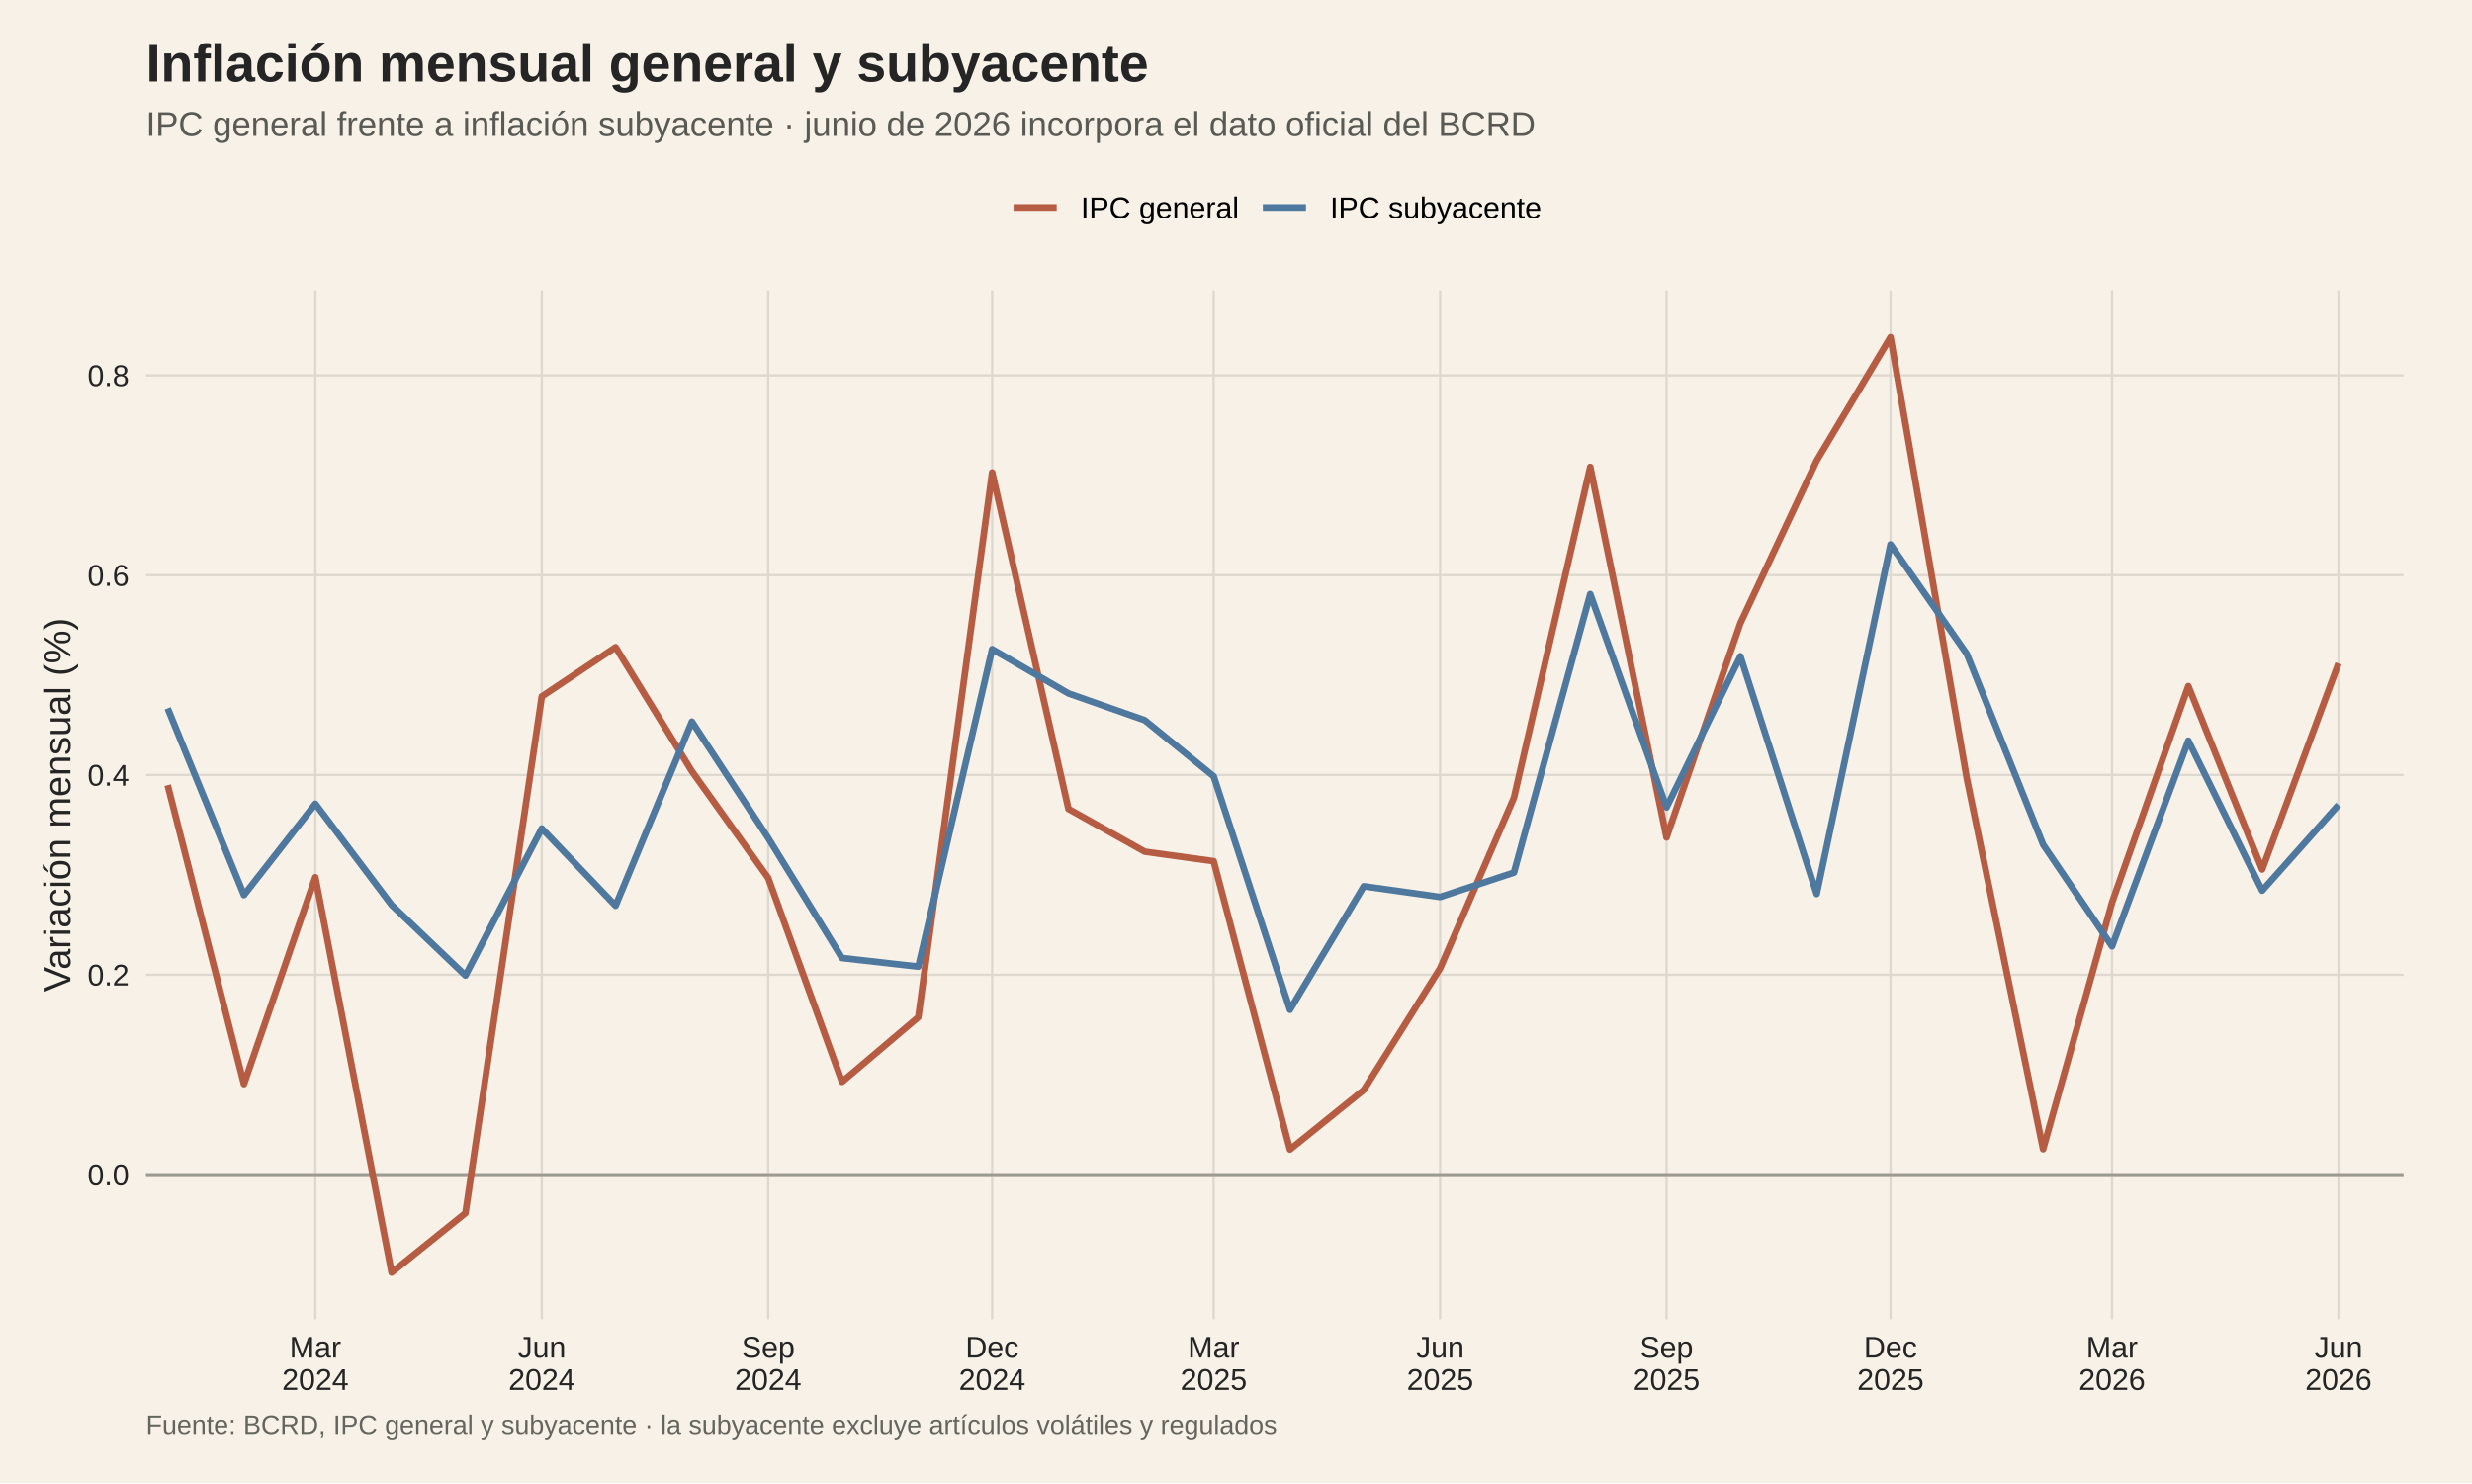
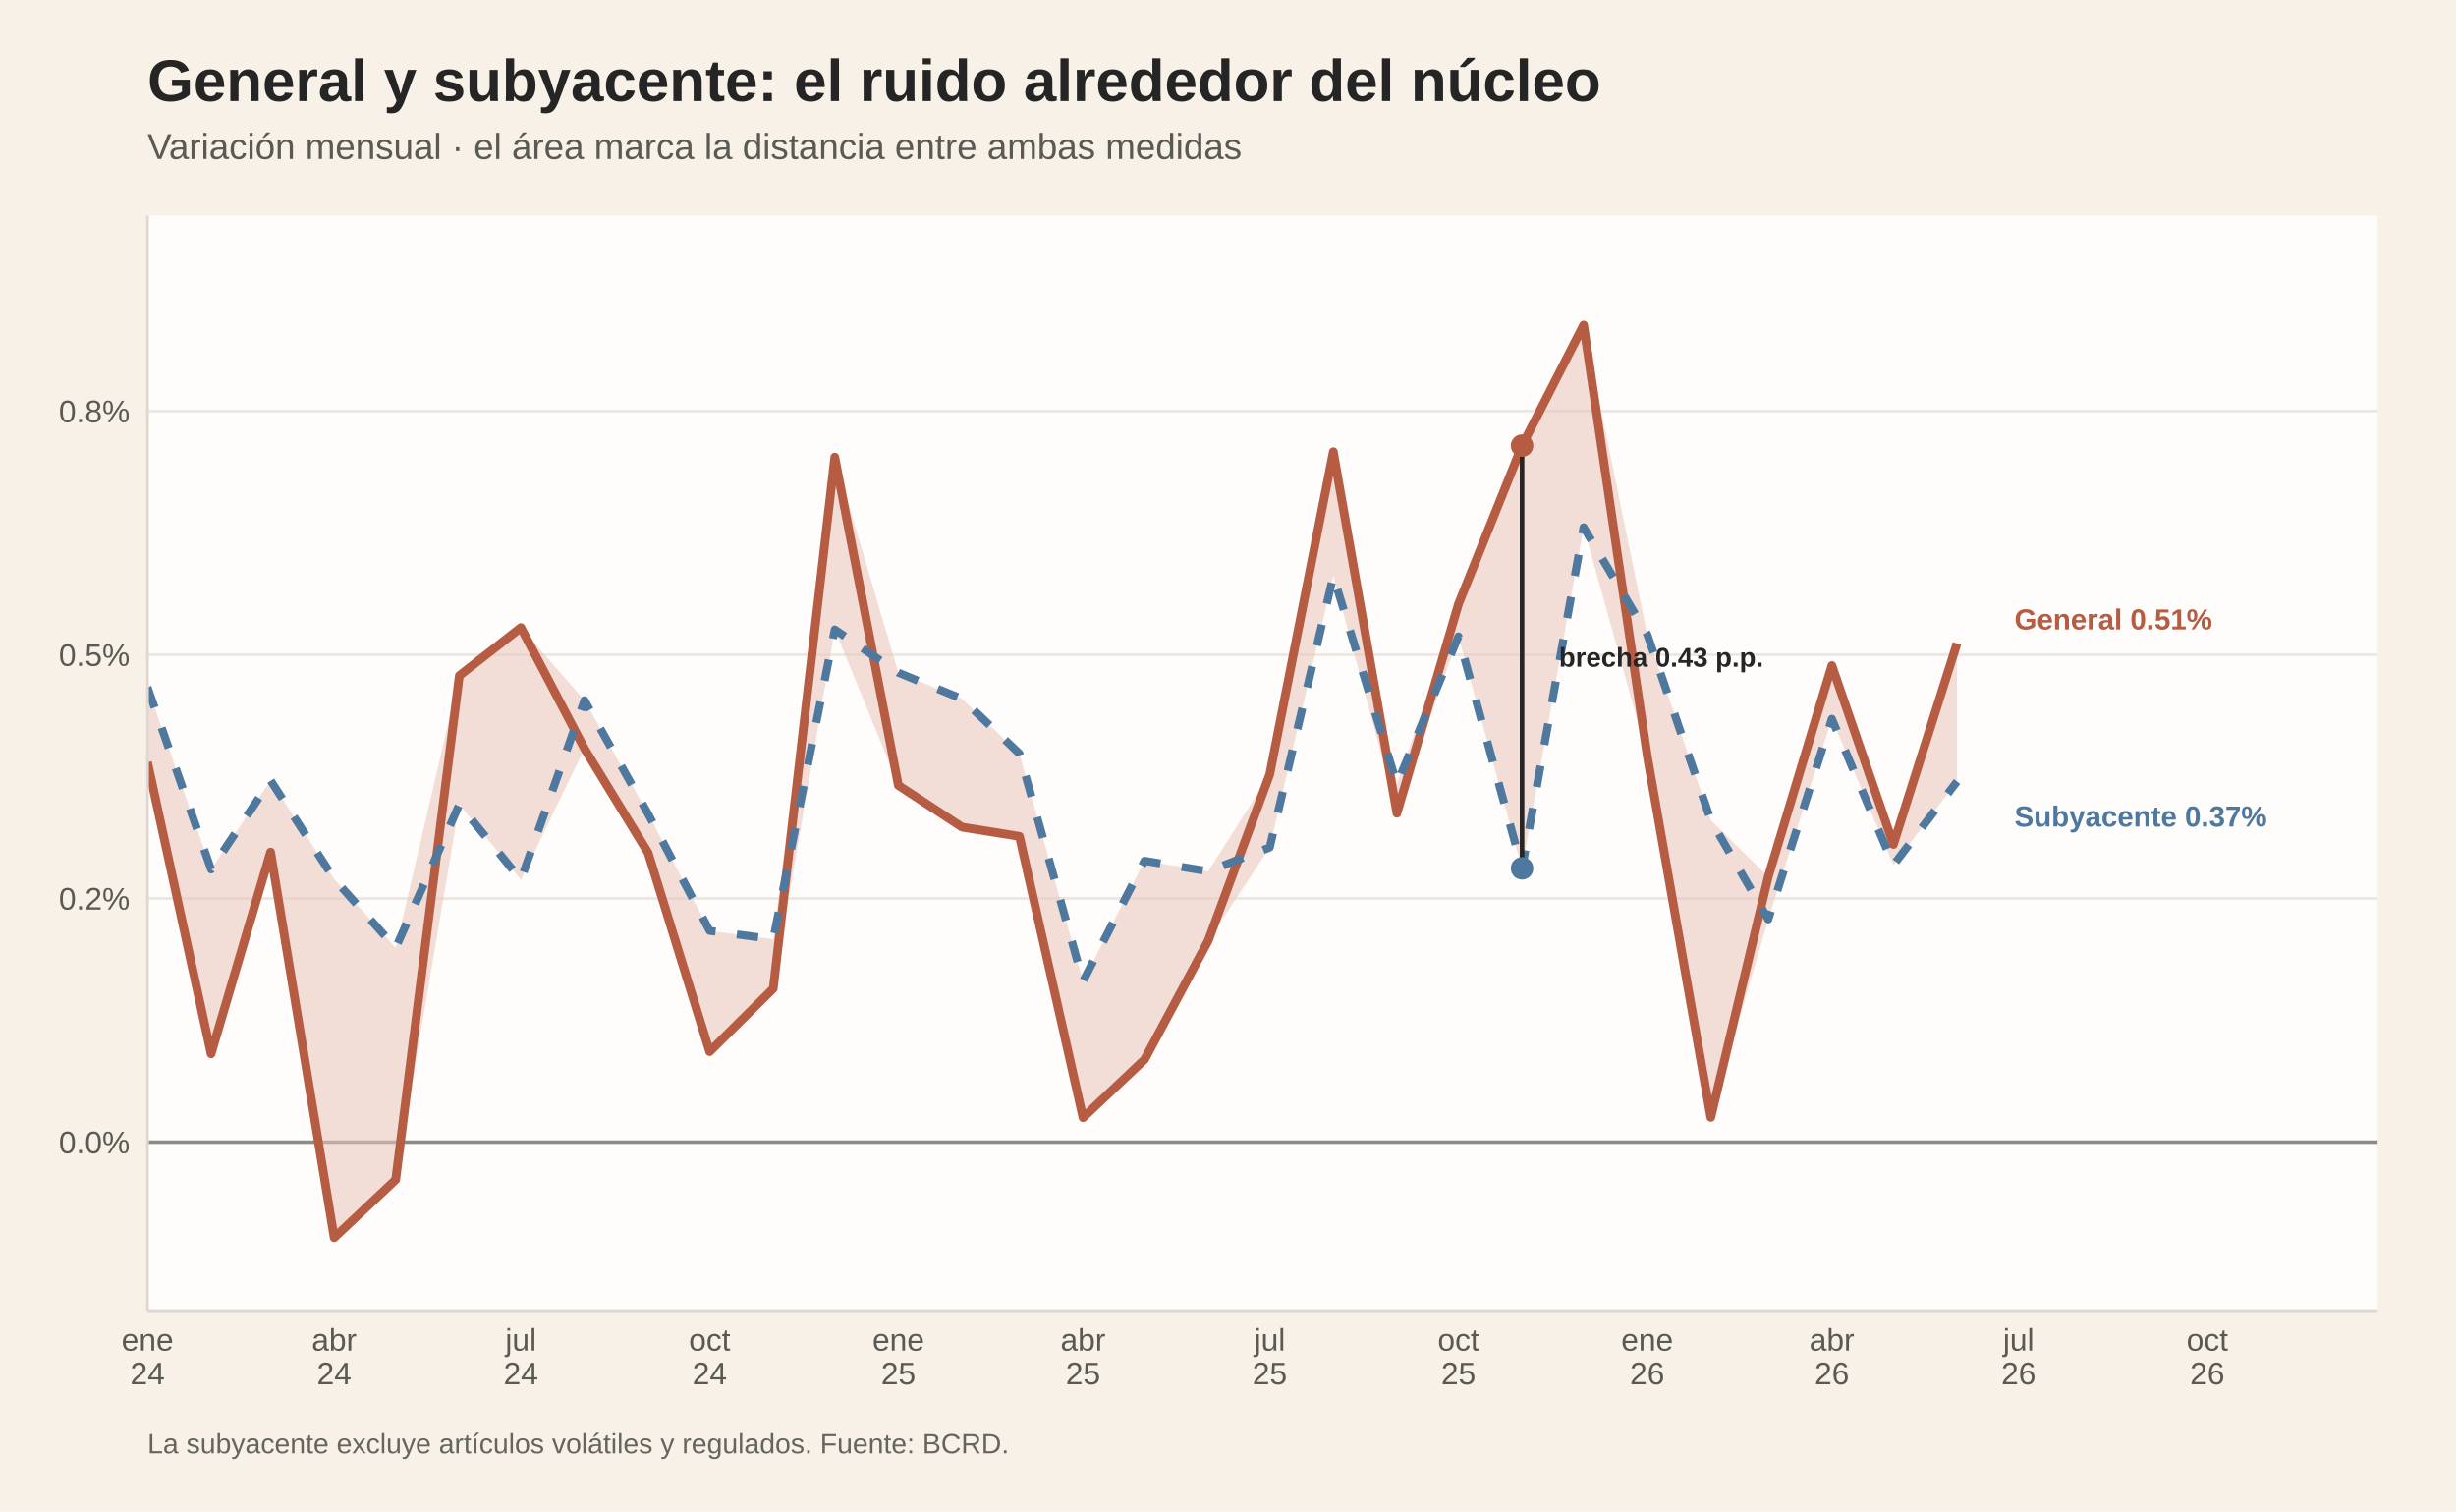
- <svg xmlns="http://www.w3.org/2000/svg" width="792.00pt" height="475.20pt" viewBox="0 0 792.00 475.20">
+ <svg xmlns="http://www.w3.org/2000/svg" width="748.80pt" height="460.80pt" viewBox="0 0 748.80 460.80">
  <g class="svglite">
    <defs>
      <style type="text/css">
    .svglite line, .svglite polyline, .svglite polygon, .svglite path, .svglite rect, .svglite circle {
      fill: none;
      stroke: #000000;
      stroke-linecap: round;
      stroke-linejoin: round;
      stroke-miterlimit: 10.00;
    }
    .svglite text {
      white-space: pre;
    }
    .svglite g.glyphgroup path {
      fill: inherit;
      stroke: none;
    }
  </style>
    </defs>
    <rect width="100%" height="100%" style="stroke: none; fill: #F7F1E7;" />
    <defs>
-       <clipPath id="cpMC4wMHw3OTIuMDB8MC4wMHw0NzUuMjA=">
-         <rect x="0.00" y="0.00" width="792.00" height="475.20" />
+       <clipPath id="cpMC4wMHw3NDguODB8MC4wMHw0NjAuODA=">
+         <rect x="0.00" y="0.00" width="748.80" height="460.80" />
      </clipPath>
    </defs>
-     <g clip-path="url(#cpMC4wMHw3OTIuMDB8MC4wMHw0NzUuMjA=)">
-       <rect x="0.00" y="0.00" width="792.00" height="475.20" style="stroke-width: 1.16; stroke: none; fill: #F7F1E7;" />
+     <g clip-path="url(#cpMC4wMHw3NDguODB8MC4wMHw0NjAuODA=)">
+       <rect x="0.00" y="-0" width="748.80" height="460.80" style="stroke-width: 1.16; stroke: none; fill: #F7F1E7;" />
    </g>
    <defs>
-       <clipPath id="cpNDYuNzZ8NzcwLjA4fDkzLjA0fDQyMi43Ng==">
-         <rect x="46.76" y="93.04" width="723.32" height="329.72" />
+       <clipPath id="cpNDQuOTd8NzI0Ljg5fDY1LjczfDM5OS41OQ==">
+         <rect x="44.97" y="65.73" width="679.92" height="333.86" />
      </clipPath>
    </defs>
-     <g clip-path="url(#cpNDYuNzZ8NzcwLjA4fDkzLjA0fDQyMi43Ng==)">
-       <rect x="46.76" y="93.04" width="723.32" height="329.72" style="stroke-width: 1.16; stroke: none; fill: #F7F1E7;" />
-       <polyline points="46.76,376.38 770.08,376.38 " style="stroke-width: 0.75; stroke: #DED9D0; stroke-linecap: butt;" />
-       <polyline points="46.76,312.35 770.08,312.35 " style="stroke-width: 0.75; stroke: #DED9D0; stroke-linecap: butt;" />
-       <polyline points="46.76,248.32 770.08,248.32 " style="stroke-width: 0.75; stroke: #DED9D0; stroke-linecap: butt;" />
-       <polyline points="46.76,184.29 770.08,184.29 " style="stroke-width: 0.75; stroke: #DED9D0; stroke-linecap: butt;" />
-       <polyline points="46.76,120.26 770.08,120.26 " style="stroke-width: 0.75; stroke: #DED9D0; stroke-linecap: butt;" />
-       <polyline points="101.03,422.76 101.03,93.04 " style="stroke-width: 0.75; stroke: #DED9D0; stroke-linecap: butt;" />
-       <polyline points="173.58,422.76 173.58,93.04 " style="stroke-width: 0.75; stroke: #DED9D0; stroke-linecap: butt;" />
-       <polyline points="246.12,422.76 246.12,93.04 " style="stroke-width: 0.75; stroke: #DED9D0; stroke-linecap: butt;" />
-       <polyline points="317.88,422.76 317.88,93.04 " style="stroke-width: 0.75; stroke: #DED9D0; stroke-linecap: butt;" />
-       <polyline points="388.85,422.76 388.85,93.04 " style="stroke-width: 0.75; stroke: #DED9D0; stroke-linecap: butt;" />
-       <polyline points="461.40,422.76 461.40,93.04 " style="stroke-width: 0.75; stroke: #DED9D0; stroke-linecap: butt;" />
-       <polyline points="533.94,422.76 533.94,93.04 " style="stroke-width: 0.75; stroke: #DED9D0; stroke-linecap: butt;" />
-       <polyline points="605.70,422.76 605.70,93.04 " style="stroke-width: 0.75; stroke: #DED9D0; stroke-linecap: butt;" />
-       <polyline points="676.67,422.76 676.67,93.04 " style="stroke-width: 0.75; stroke: #DED9D0; stroke-linecap: butt;" />
-       <polyline points="749.22,422.76 749.22,93.04 " style="stroke-width: 0.75; stroke: #DED9D0; stroke-linecap: butt;" />
-       <line x1="46.76" y1="376.38" x2="770.08" y2="376.38" style="stroke-width: 0.96; stroke: #9B9B94; stroke-linecap: butt;" />
-       <polyline points="53.72,251.59 78.16,347.38 101.03,281.11 125.47,407.77 149.13,388.72 173.58,223.17 197.23,207.38 221.68,247.15 246.12,281.32 269.78,346.66 294.22,325.94 317.88,151.40 342.33,259.21 366.77,272.91 388.85,275.95 413.29,368.35 436.95,349.25 461.40,310.28 485.05,255.62 509.50,149.62 533.94,268.35 557.60,199.68 582.04,147.61 605.70,108.03 630.15,249.46 654.59,368.24 676.67,289.21 701.12,219.86 724.77,278.60 749.22,212.59 " style="stroke-width: 2.13; stroke: #B65C43; stroke-linecap: butt;" />
-       <polyline points="53.72,226.98 78.16,286.81 101.03,257.57 125.47,289.98 149.13,312.59 173.58,265.47 197.23,290.22 221.68,231.25 246.12,268.53 269.78,306.98 294.22,309.74 317.88,208.01 342.33,222.20 366.77,230.78 388.85,248.76 413.29,323.56 436.95,283.99 461.40,287.42 485.05,279.60 509.50,190.37 533.94,258.73 557.60,210.28 582.04,286.45 605.70,174.46 630.15,209.56 654.59,270.64 676.67,303.23 701.12,237.35 724.77,285.39 749.22,257.92 " style="stroke-width: 2.13; stroke: #4F789F; stroke-linecap: butt;" />
+     <g clip-path="url(#cpNDQuOTd8NzI0Ljg5fDY1LjczfDM5OS41OQ==)">
+       <rect x="44.97" y="65.73" width="679.92" height="333.86" style="stroke-width: 1.16; stroke: none; fill: #FFFDFC;" />
+       <polyline points="44.97,348.20 724.89,348.20 " style="stroke-width: 0.85; stroke: #ECE7DE; stroke-linecap: butt;" />
+       <polyline points="44.97,273.91 724.89,273.91 " style="stroke-width: 0.85; stroke: #ECE7DE; stroke-linecap: butt;" />
+       <polyline points="44.97,199.62 724.89,199.62 " style="stroke-width: 0.85; stroke: #ECE7DE; stroke-linecap: butt;" />
+       <polyline points="44.97,125.32 724.89,125.32 " style="stroke-width: 0.85; stroke: #ECE7DE; stroke-linecap: butt;" />
+       <line x1="44.97" y1="348.20" x2="724.89" y2="348.20" style="stroke-width: 1.07; stroke: #8E8B84; stroke-linecap: butt;" />
+       <polygon points="44.97,209.53 64.36,265.06 82.50,237.92 101.89,268.00 120.65,288.99 140.05,205.99 158.81,191.33 178.20,213.49 197.59,248.10 216.36,283.78 235.75,286.34 254.51,139.37 273.90,205.09 293.29,213.05 310.81,229.75 330.20,299.17 348.96,262.44 368.35,265.62 387.12,236.11 406.51,137.72 425.90,239.00 444.66,184.19 464.06,135.86 482.82,99.12 502.21,193.36 521.60,250.05 539.12,267.29 558.51,202.92 577.27,257.44 596.66,196.17 596.66,238.25 577.27,263.74 558.51,219.15 539.12,280.30 521.60,340.65 502.21,230.39 482.82,160.77 464.06,264.73 444.66,194.03 425.90,247.93 406.51,175.54 387.12,258.37 368.35,286.84 348.96,323.02 330.20,340.75 310.81,254.98 293.29,252.16 273.90,239.44 254.51,191.92 235.75,301.38 216.36,320.61 197.59,259.97 178.20,228.25 158.81,268.22 140.05,245.25 120.65,359.65 101.89,377.34 82.50,259.77 64.36,321.28 44.97,232.37 " style="stroke-width: 0.00; stroke: none; stroke-linecap: butt; fill: #E7C5B8; fill-opacity: 0.55;" />
+       <polyline points="44.97,209.53 64.36,265.06 82.50,237.92 101.89,268.00 120.65,288.99 140.05,205.99 158.81,191.33 178.20,213.49 197.59,248.10 216.36,283.78 235.75,286.34 254.51,139.37 273.90,205.09 293.29,213.05 310.81,229.75 330.20,299.17 348.96,262.44 368.35,265.62 387.12,236.11 406.51,137.72 425.90,239.00 444.66,184.19 464.06,135.86 482.82,99.12 502.21,193.36 521.60,250.05 539.12,267.29 558.51,202.92 577.27,257.44 596.66,196.17 " style="stroke-width: 1.16; stroke: none; stroke-linecap: butt;" />
+       <polyline points="596.66,238.25 577.27,263.74 558.51,219.15 539.12,280.30 521.60,340.65 502.21,230.39 482.82,160.77 464.06,264.73 444.66,194.03 425.90,247.93 406.51,175.54 387.12,258.37 368.35,286.84 348.96,323.02 330.20,340.75 310.81,254.98 293.29,252.16 273.90,239.44 254.51,191.92 235.75,301.38 216.36,320.61 197.59,259.97 178.20,228.25 158.81,268.22 140.05,245.25 120.65,359.65 101.89,377.34 82.50,259.77 64.36,321.28 44.97,232.37 " style="stroke-width: 1.16; stroke: none; stroke-linecap: butt;" />
+       <polyline points="44.97,232.37 64.36,321.28 82.50,259.77 101.89,377.34 120.65,359.65 140.05,205.99 158.81,191.33 178.20,228.25 197.59,259.97 216.36,320.61 235.75,301.38 254.51,139.37 273.90,239.44 293.29,252.16 310.81,254.98 330.20,340.75 348.96,323.02 368.35,286.84 387.12,236.11 406.51,137.72 425.90,247.93 444.66,184.19 464.06,135.86 482.82,99.12 502.21,230.39 521.60,340.65 539.12,267.29 558.51,202.92 577.27,257.44 596.66,196.17 " style="stroke-width: 2.67; stroke: #B65C43; stroke-linecap: butt;" />
+       <polyline points="44.97,209.53 64.36,265.06 82.50,237.92 101.89,268.00 120.65,288.99 140.05,245.25 158.81,268.22 178.20,213.49 197.59,248.10 216.36,283.78 235.75,286.34 254.51,191.92 273.90,205.09 293.29,213.05 310.81,229.75 330.20,299.17 348.96,262.44 368.35,265.62 387.12,258.37 406.51,175.54 425.90,239.00 444.66,194.03 464.06,264.73 482.82,160.77 502.21,193.36 521.60,250.05 539.12,280.30 558.51,219.15 577.27,263.74 596.66,238.25 " style="stroke-width: 2.45; stroke: #4F789F; stroke-dasharray: 6.54,6.54; stroke-linecap: butt;" />
+       <line x1="464.06" y1="135.86" x2="464.06" y2="264.73" style="stroke-width: 1.39; stroke: #252525; stroke-linecap: butt;" />
+       <circle cx="464.06" cy="135.86" r="3.05" style="stroke-width: 0.77; stroke: #B65C43; fill: #B65C43;" />
+       <circle cx="464.06" cy="264.73" r="3.05" style="stroke-width: 0.77; stroke: #4F789F; fill: #4F789F;" />
+       <text x="475.31" y="203.25" style="font-size: 8.25px; font-weight: bold;fill: #252525; font-family: &quot;Arial&quot;;" textLength="62.44px" lengthAdjust="spacingAndGlyphs">brecha 0.43 p.p.</text>
+       <text x="614.18" y="191.89" style="font-size: 8.82px; font-weight: bold;fill: #B65C43; font-family: &quot;Arial&quot;;" textLength="60.30px" lengthAdjust="spacingAndGlyphs">General 0.51%</text>
+       <text x="614.18" y="251.98" style="font-size: 8.82px; font-weight: bold;fill: #4F789F; font-family: &quot;Arial&quot;;" textLength="76.97px" lengthAdjust="spacingAndGlyphs">Subyacente 0.37%</text>
    </g>
-     <g clip-path="url(#cpMC4wMHw3OTIuMDB8MC4wMHw0NzUuMjA=)">
-       <text x="41.38" y="379.81" text-anchor="end" style="font-size: 9.60px;fill: #252525; font-family: &quot;Arial&quot;;" textLength="13.33px" lengthAdjust="spacingAndGlyphs">0.0</text>
-       <text x="41.38" y="315.78" text-anchor="end" style="font-size: 9.60px;fill: #252525; font-family: &quot;Arial&quot;;" textLength="13.33px" lengthAdjust="spacingAndGlyphs">0.2</text>
-       <text x="41.38" y="251.75" text-anchor="end" style="font-size: 9.60px;fill: #252525; font-family: &quot;Arial&quot;;" textLength="13.33px" lengthAdjust="spacingAndGlyphs">0.4</text>
-       <text x="41.38" y="187.72" text-anchor="end" style="font-size: 9.60px;fill: #252525; font-family: &quot;Arial&quot;;" textLength="13.33px" lengthAdjust="spacingAndGlyphs">0.6</text>
-       <text x="41.38" y="123.69" text-anchor="end" style="font-size: 9.60px;fill: #252525; font-family: &quot;Arial&quot;;" textLength="13.33px" lengthAdjust="spacingAndGlyphs">0.8</text>
-       <text x="101.03" y="435.01" text-anchor="middle" style="font-size: 9.60px;fill: #252525; font-family: &quot;Arial&quot;;" textLength="16.50px" lengthAdjust="spacingAndGlyphs">Mar</text>
-       <text x="101.03" y="445.37" text-anchor="middle" style="font-size: 9.60px;fill: #252525; font-family: &quot;Arial&quot;;" textLength="21.31px" lengthAdjust="spacingAndGlyphs">2024</text>
-       <text x="173.58" y="435.01" text-anchor="middle" style="font-size: 9.60px;fill: #252525; font-family: &quot;Arial&quot;;" textLength="15.45px" lengthAdjust="spacingAndGlyphs">Jun</text>
-       <text x="173.58" y="445.37" text-anchor="middle" style="font-size: 9.60px;fill: #252525; font-family: &quot;Arial&quot;;" textLength="21.31px" lengthAdjust="spacingAndGlyphs">2024</text>
-       <text x="246.12" y="435.01" text-anchor="middle" style="font-size: 9.60px;fill: #252525; font-family: &quot;Arial&quot;;" textLength="17.06px" lengthAdjust="spacingAndGlyphs">Sep</text>
-       <text x="246.12" y="445.37" text-anchor="middle" style="font-size: 9.60px;fill: #252525; font-family: &quot;Arial&quot;;" textLength="21.31px" lengthAdjust="spacingAndGlyphs">2024</text>
-       <text x="317.88" y="435.01" text-anchor="middle" style="font-size: 9.60px;fill: #252525; font-family: &quot;Arial&quot;;" textLength="17.05px" lengthAdjust="spacingAndGlyphs">Dec</text>
-       <text x="317.88" y="445.37" text-anchor="middle" style="font-size: 9.60px;fill: #252525; font-family: &quot;Arial&quot;;" textLength="21.31px" lengthAdjust="spacingAndGlyphs">2024</text>
-       <text x="388.85" y="435.01" text-anchor="middle" style="font-size: 9.60px;fill: #252525; font-family: &quot;Arial&quot;;" textLength="16.50px" lengthAdjust="spacingAndGlyphs">Mar</text>
-       <text x="388.85" y="445.37" text-anchor="middle" style="font-size: 9.60px;fill: #252525; font-family: &quot;Arial&quot;;" textLength="21.31px" lengthAdjust="spacingAndGlyphs">2025</text>
-       <text x="461.40" y="435.01" text-anchor="middle" style="font-size: 9.60px;fill: #252525; font-family: &quot;Arial&quot;;" textLength="15.45px" lengthAdjust="spacingAndGlyphs">Jun</text>
-       <text x="461.40" y="445.37" text-anchor="middle" style="font-size: 9.60px;fill: #252525; font-family: &quot;Arial&quot;;" textLength="21.31px" lengthAdjust="spacingAndGlyphs">2025</text>
-       <text x="533.94" y="435.01" text-anchor="middle" style="font-size: 9.60px;fill: #252525; font-family: &quot;Arial&quot;;" textLength="17.06px" lengthAdjust="spacingAndGlyphs">Sep</text>
-       <text x="533.94" y="445.37" text-anchor="middle" style="font-size: 9.60px;fill: #252525; font-family: &quot;Arial&quot;;" textLength="21.31px" lengthAdjust="spacingAndGlyphs">2025</text>
-       <text x="605.70" y="435.01" text-anchor="middle" style="font-size: 9.60px;fill: #252525; font-family: &quot;Arial&quot;;" textLength="17.05px" lengthAdjust="spacingAndGlyphs">Dec</text>
-       <text x="605.70" y="445.37" text-anchor="middle" style="font-size: 9.60px;fill: #252525; font-family: &quot;Arial&quot;;" textLength="21.31px" lengthAdjust="spacingAndGlyphs">2025</text>
-       <text x="676.67" y="435.01" text-anchor="middle" style="font-size: 9.60px;fill: #252525; font-family: &quot;Arial&quot;;" textLength="16.50px" lengthAdjust="spacingAndGlyphs">Mar</text>
-       <text x="676.67" y="445.37" text-anchor="middle" style="font-size: 9.60px;fill: #252525; font-family: &quot;Arial&quot;;" textLength="21.31px" lengthAdjust="spacingAndGlyphs">2026</text>
-       <text x="749.22" y="435.01" text-anchor="middle" style="font-size: 9.60px;fill: #252525; font-family: &quot;Arial&quot;;" textLength="15.45px" lengthAdjust="spacingAndGlyphs">Jun</text>
-       <text x="749.22" y="445.37" text-anchor="middle" style="font-size: 9.60px;fill: #252525; font-family: &quot;Arial&quot;;" textLength="21.31px" lengthAdjust="spacingAndGlyphs">2026</text>
-       <text transform="translate(22.54,257.90) rotate(-90)" text-anchor="middle" style="font-size: 12.00px;fill: #252525; font-family: &quot;Arial&quot;;" textLength="119.83px" lengthAdjust="spacingAndGlyphs">Variación mensual (%)</text>
-       <line x1="324.74" y1="66.47" x2="338.56" y2="66.47" style="stroke-width: 2.13; stroke: #B65C43; stroke-linecap: butt;" />
-       <line x1="404.60" y1="66.47" x2="418.42" y2="66.47" style="stroke-width: 2.13; stroke: #4F789F; stroke-linecap: butt;" />
-       <text x="346.27" y="69.90" style="font-size: 9.60px; font-family: &quot;Arial&quot;;" textLength="50.62px" lengthAdjust="spacingAndGlyphs">IPC general</text>
-       <text x="426.13" y="69.90" style="font-size: 9.60px; font-family: &quot;Arial&quot;;" textLength="67.70px" lengthAdjust="spacingAndGlyphs">IPC subyacente</text>
-       <text x="46.76" y="43.56" style="font-size: 11.00px;fill: #5A5A55; font-family: &quot;Arial&quot;;" textLength="445.47px" lengthAdjust="spacingAndGlyphs">IPC general frente a inflación subyacente · junio de 2026 incorpora el dato oficial del BCRD</text>
-       <text x="46.76" y="26.12" style="font-size: 17.00px; font-weight: bold;fill: #252525; font-family: &quot;Arial&quot;;" textLength="321.20px" lengthAdjust="spacingAndGlyphs">Inflación mensual general y subyacente</text>
-       <text x="46.76" y="459.46" style="font-size: 8.50px;fill: #65655F; font-family: &quot;Arial&quot;;" textLength="362.61px" lengthAdjust="spacingAndGlyphs">Fuente: BCRD, IPC general y subyacente · la subyacente excluye artículos volátiles y regulados</text>
+     <g clip-path="url(#cpMC4wMHw3NDguODB8MC4wMHw0NjAuODA=)">
+       <polyline points="44.97,399.59 44.97,65.73 " style="stroke-width: 0.85; stroke: #DED9D0; stroke-linecap: butt;" />
+       <text x="39.59" y="351.59" text-anchor="end" style="font-size: 9.50px;fill: #5A5A55; font-family: &quot;Arial&quot;;" textLength="21.66px" lengthAdjust="spacingAndGlyphs">0.0%</text>
+       <text x="39.59" y="277.30" text-anchor="end" style="font-size: 9.50px;fill: #5A5A55; font-family: &quot;Arial&quot;;" textLength="21.66px" lengthAdjust="spacingAndGlyphs">0.2%</text>
+       <text x="39.59" y="203.01" text-anchor="end" style="font-size: 9.50px;fill: #5A5A55; font-family: &quot;Arial&quot;;" textLength="21.66px" lengthAdjust="spacingAndGlyphs">0.5%</text>
+       <text x="39.59" y="128.72" text-anchor="end" style="font-size: 9.50px;fill: #5A5A55; font-family: &quot;Arial&quot;;" textLength="21.66px" lengthAdjust="spacingAndGlyphs">0.8%</text>
+       <polyline points="44.97,399.59 724.89,399.59 " style="stroke-width: 0.85; stroke: #DED9D0; stroke-linecap: butt;" />
+       <text x="44.97" y="411.77" text-anchor="middle" style="font-size: 9.50px;fill: #5A5A55; font-family: &quot;Arial&quot;;" textLength="15.84px" lengthAdjust="spacingAndGlyphs">ene</text>
+       <text x="44.97" y="422.03" text-anchor="middle" style="font-size: 9.50px;fill: #5A5A55; font-family: &quot;Arial&quot;;" textLength="10.56px" lengthAdjust="spacingAndGlyphs">24</text>
+       <text x="101.89" y="411.77" text-anchor="middle" style="font-size: 9.50px;fill: #5A5A55; font-family: &quot;Arial&quot;;" textLength="13.72px" lengthAdjust="spacingAndGlyphs">abr</text>
+       <text x="101.89" y="422.03" text-anchor="middle" style="font-size: 9.50px;fill: #5A5A55; font-family: &quot;Arial&quot;;" textLength="10.56px" lengthAdjust="spacingAndGlyphs">24</text>
+       <text x="158.81" y="411.77" text-anchor="middle" style="font-size: 9.50px;fill: #5A5A55; font-family: &quot;Arial&quot;;" textLength="9.50px" lengthAdjust="spacingAndGlyphs">jul</text>
+       <text x="158.81" y="422.03" text-anchor="middle" style="font-size: 9.50px;fill: #5A5A55; font-family: &quot;Arial&quot;;" textLength="10.56px" lengthAdjust="spacingAndGlyphs">24</text>
+       <text x="216.36" y="411.77" text-anchor="middle" style="font-size: 9.50px;fill: #5A5A55; font-family: &quot;Arial&quot;;" textLength="12.67px" lengthAdjust="spacingAndGlyphs">oct</text>
+       <text x="216.36" y="422.03" text-anchor="middle" style="font-size: 9.50px;fill: #5A5A55; font-family: &quot;Arial&quot;;" textLength="10.56px" lengthAdjust="spacingAndGlyphs">24</text>
+       <text x="273.90" y="411.77" text-anchor="middle" style="font-size: 9.50px;fill: #5A5A55; font-family: &quot;Arial&quot;;" textLength="15.84px" lengthAdjust="spacingAndGlyphs">ene</text>
+       <text x="273.90" y="422.03" text-anchor="middle" style="font-size: 9.50px;fill: #5A5A55; font-family: &quot;Arial&quot;;" textLength="10.56px" lengthAdjust="spacingAndGlyphs">25</text>
+       <text x="330.20" y="411.77" text-anchor="middle" style="font-size: 9.50px;fill: #5A5A55; font-family: &quot;Arial&quot;;" textLength="13.72px" lengthAdjust="spacingAndGlyphs">abr</text>
+       <text x="330.20" y="422.03" text-anchor="middle" style="font-size: 9.50px;fill: #5A5A55; font-family: &quot;Arial&quot;;" textLength="10.56px" lengthAdjust="spacingAndGlyphs">25</text>
+       <text x="387.12" y="411.77" text-anchor="middle" style="font-size: 9.50px;fill: #5A5A55; font-family: &quot;Arial&quot;;" textLength="9.50px" lengthAdjust="spacingAndGlyphs">jul</text>
+       <text x="387.12" y="422.03" text-anchor="middle" style="font-size: 9.50px;fill: #5A5A55; font-family: &quot;Arial&quot;;" textLength="10.56px" lengthAdjust="spacingAndGlyphs">25</text>
+       <text x="444.66" y="411.77" text-anchor="middle" style="font-size: 9.50px;fill: #5A5A55; font-family: &quot;Arial&quot;;" textLength="12.67px" lengthAdjust="spacingAndGlyphs">oct</text>
+       <text x="444.66" y="422.03" text-anchor="middle" style="font-size: 9.50px;fill: #5A5A55; font-family: &quot;Arial&quot;;" textLength="10.56px" lengthAdjust="spacingAndGlyphs">25</text>
+       <text x="502.21" y="411.77" text-anchor="middle" style="font-size: 9.50px;fill: #5A5A55; font-family: &quot;Arial&quot;;" textLength="15.84px" lengthAdjust="spacingAndGlyphs">ene</text>
+       <text x="502.21" y="422.03" text-anchor="middle" style="font-size: 9.50px;fill: #5A5A55; font-family: &quot;Arial&quot;;" textLength="10.56px" lengthAdjust="spacingAndGlyphs">26</text>
+       <text x="558.51" y="411.77" text-anchor="middle" style="font-size: 9.50px;fill: #5A5A55; font-family: &quot;Arial&quot;;" textLength="13.72px" lengthAdjust="spacingAndGlyphs">abr</text>
+       <text x="558.51" y="422.03" text-anchor="middle" style="font-size: 9.50px;fill: #5A5A55; font-family: &quot;Arial&quot;;" textLength="10.56px" lengthAdjust="spacingAndGlyphs">26</text>
+       <text x="615.43" y="411.77" text-anchor="middle" style="font-size: 9.50px;fill: #5A5A55; font-family: &quot;Arial&quot;;" textLength="9.50px" lengthAdjust="spacingAndGlyphs">jul</text>
+       <text x="615.43" y="422.03" text-anchor="middle" style="font-size: 9.50px;fill: #5A5A55; font-family: &quot;Arial&quot;;" textLength="10.56px" lengthAdjust="spacingAndGlyphs">26</text>
+       <text x="672.97" y="411.77" text-anchor="middle" style="font-size: 9.50px;fill: #5A5A55; font-family: &quot;Arial&quot;;" textLength="12.67px" lengthAdjust="spacingAndGlyphs">oct</text>
+       <text x="672.97" y="422.03" text-anchor="middle" style="font-size: 9.50px;fill: #5A5A55; font-family: &quot;Arial&quot;;" textLength="10.56px" lengthAdjust="spacingAndGlyphs">26</text>
+       <text x="44.97" y="48.47" style="font-size: 11.00px;fill: #5A5A55; font-family: &quot;Arial&quot;;" textLength="333.81px" lengthAdjust="spacingAndGlyphs">Variación mensual · el área marca la distancia entre ambas medidas</text>
+       <text x="44.97" y="30.82" style="font-size: 18.00px; font-weight: bold;fill: #252525; font-family: &quot;Arial&quot;;" textLength="443.27px" lengthAdjust="spacingAndGlyphs">General y subyacente: el ruido alrededor del núcleo</text>
+       <text x="44.97" y="443.07" style="font-size: 8.50px;fill: #65655F; font-family: &quot;Arial&quot;;" textLength="262.86px" lengthAdjust="spacingAndGlyphs">La subyacente excluye artículos volátiles y regulados. Fuente: BCRD.</text>
    </g>
  </g>
</svg>
